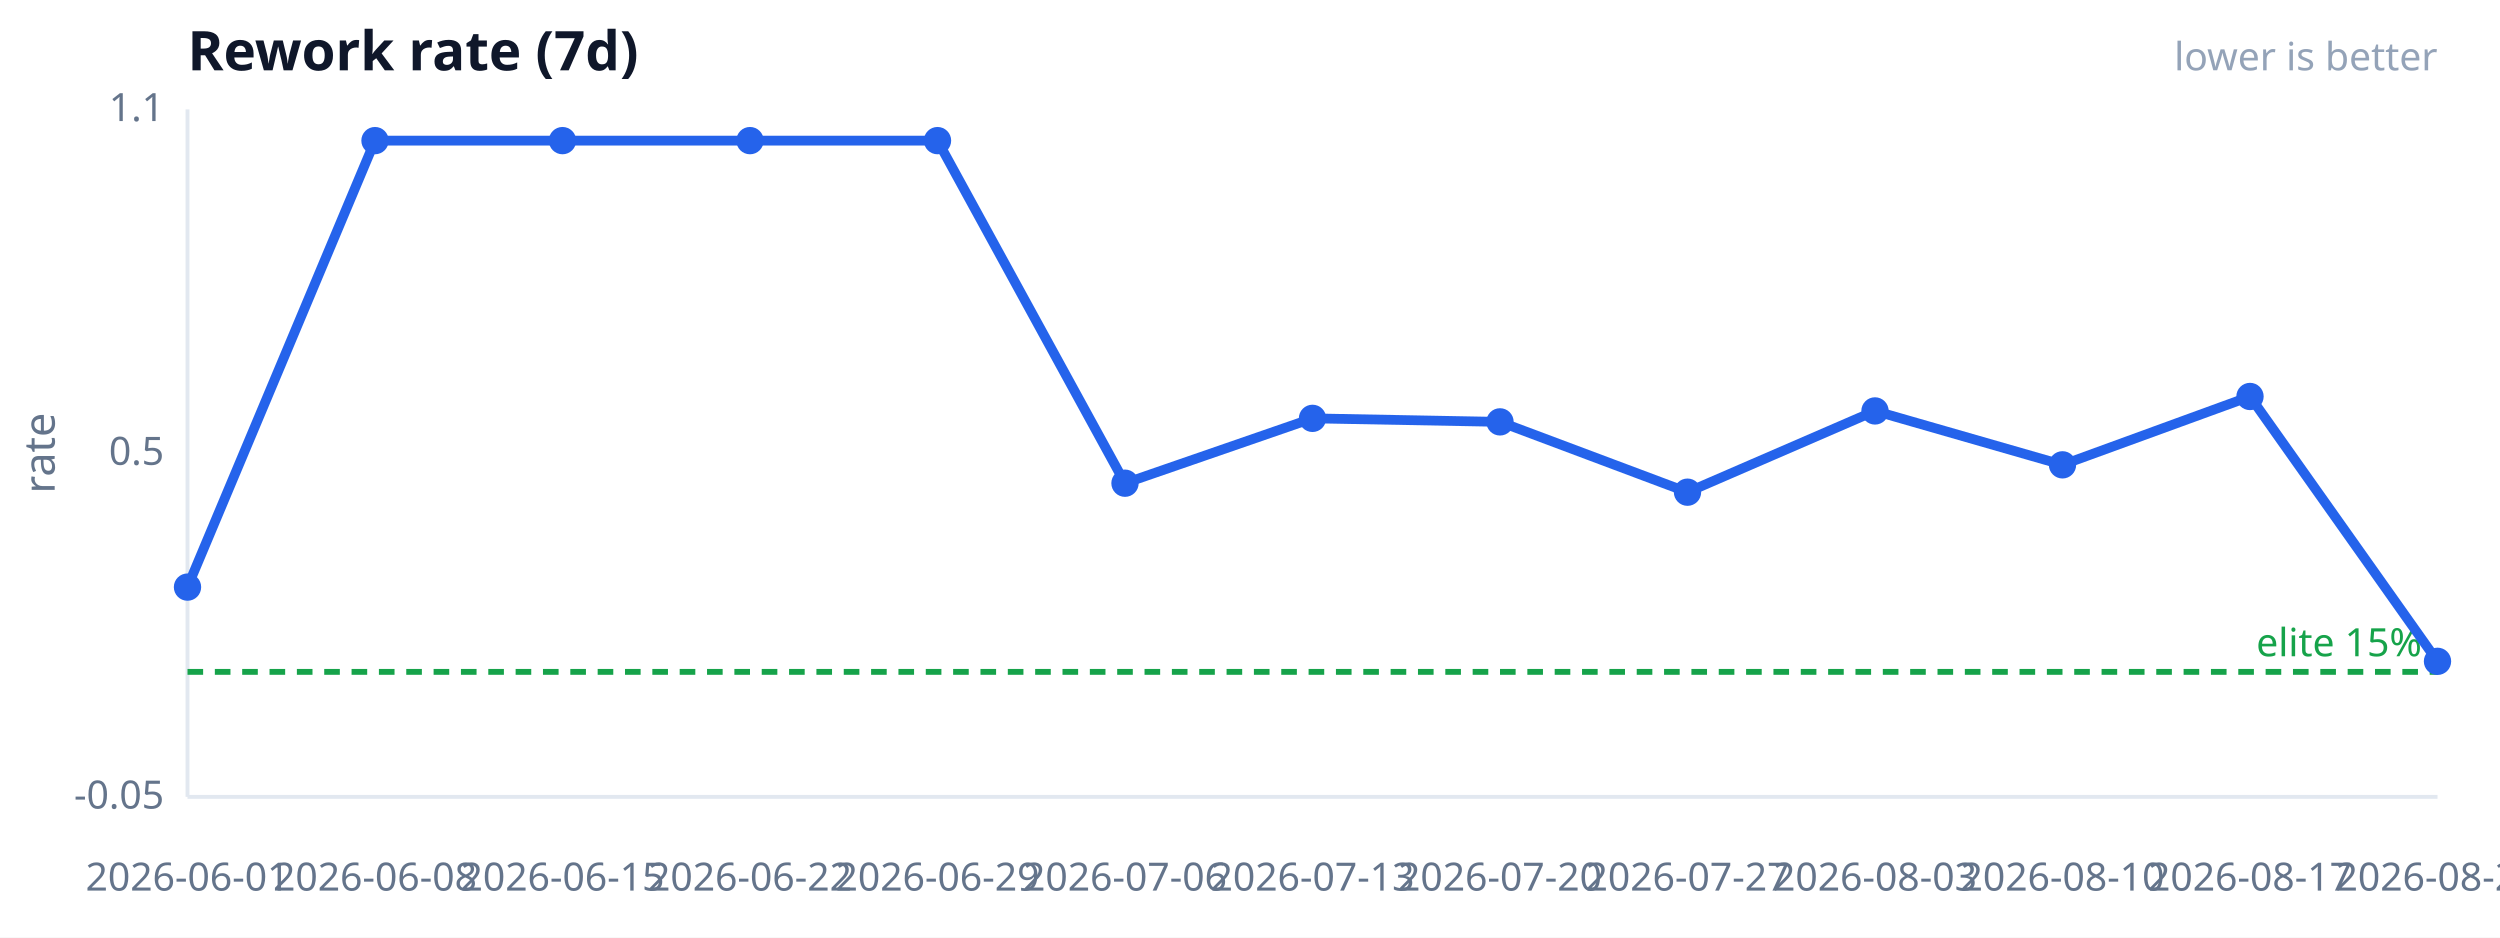
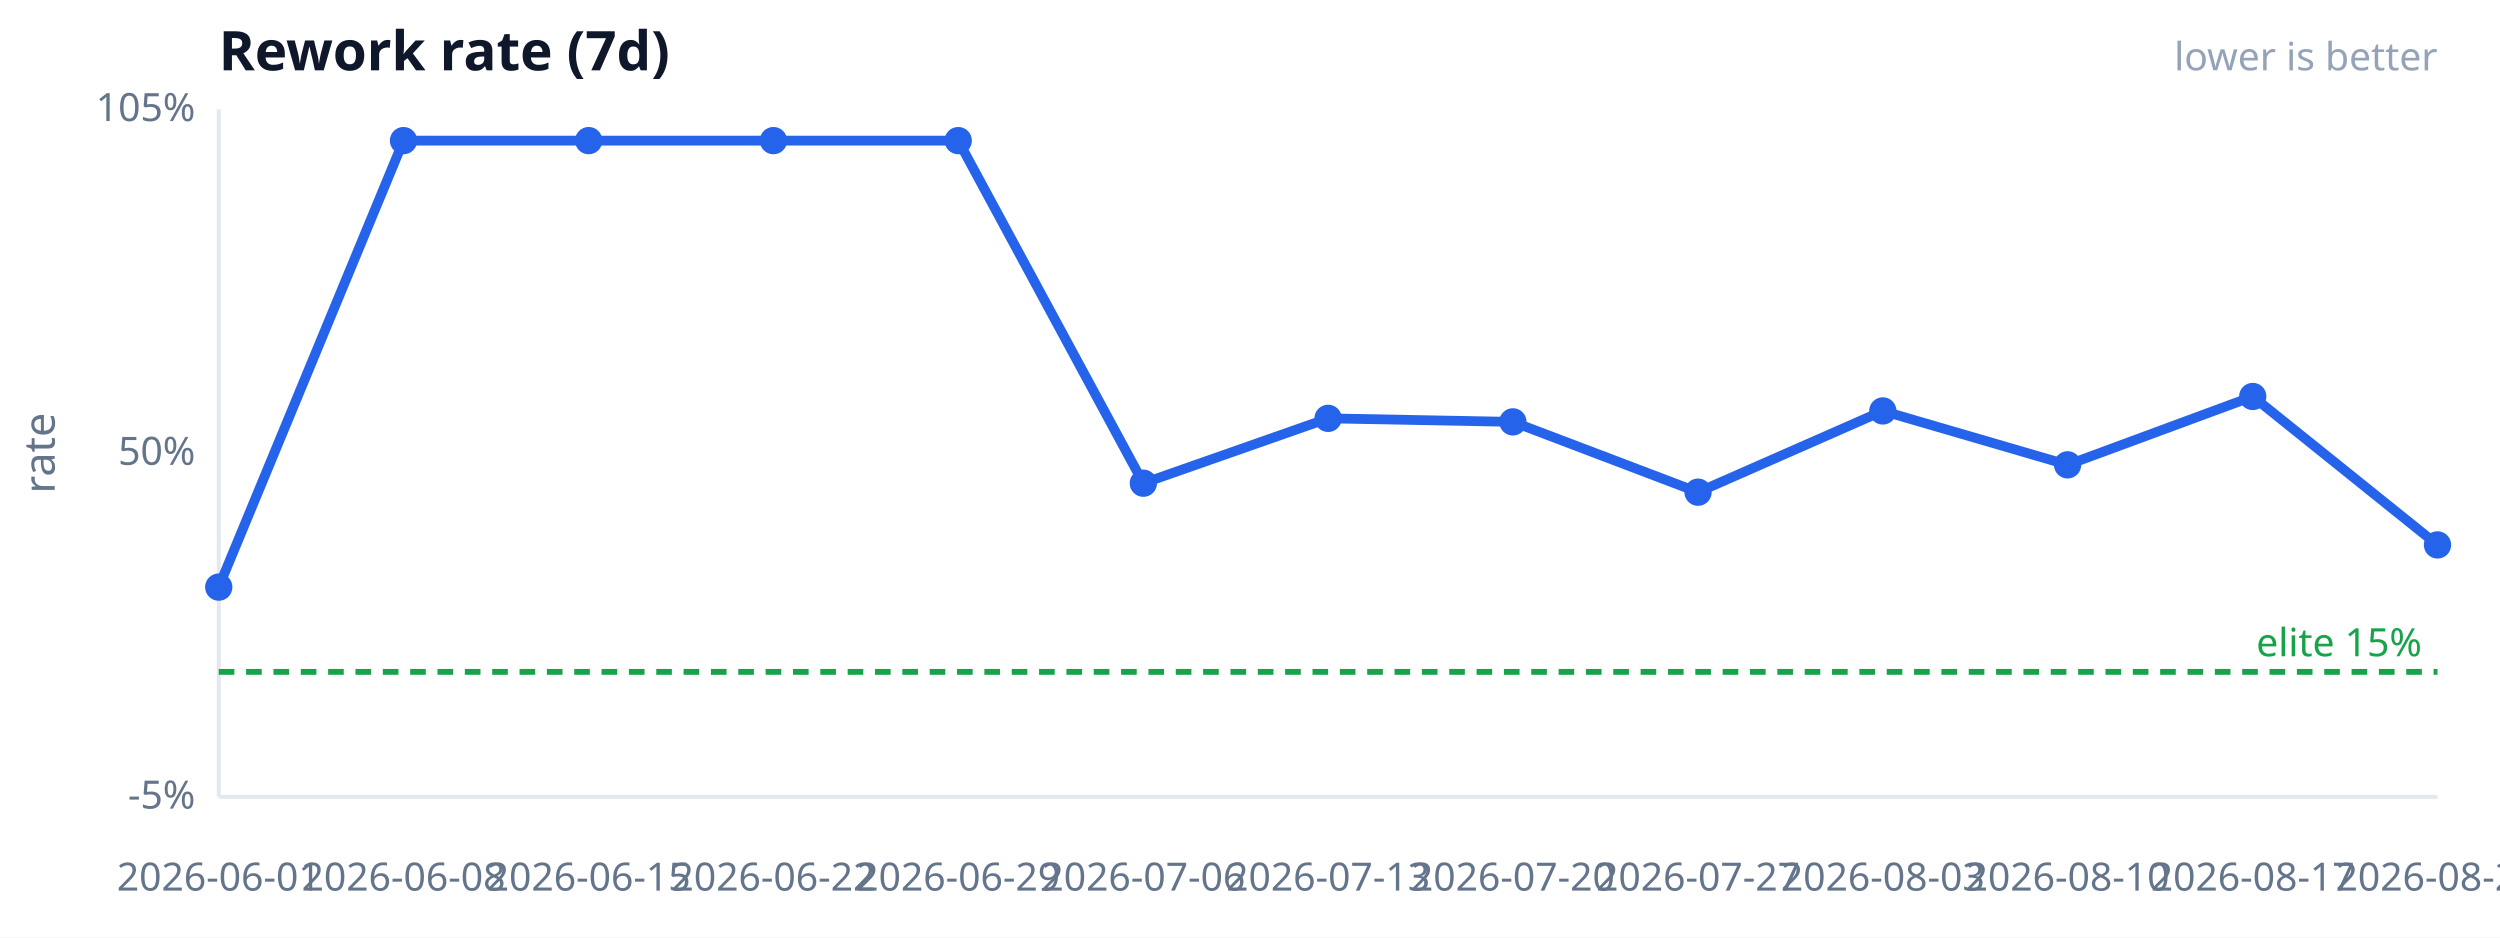
<svg xmlns="http://www.w3.org/2000/svg" width="640" height="240" viewBox="0 0 640 240">
  <rect width="100%" height="100%" fill="#ffffff" />
-   <text x="48" y="18" font-family="system-ui,sans-serif" font-size="14" font-weight="600" fill="#0f172a">Rework rate (7d)</text>
+   <text x="56" y="18" font-family="system-ui,sans-serif" font-size="14" font-weight="600" fill="#0f172a">Rework rate (7d)</text>
  <text x="624" y="18" text-anchor="end" font-family="system-ui,sans-serif" font-size="10" fill="#94a3b8">lower is better</text>
-   <line x1="48" y1="28" x2="48" y2="204" stroke="#e2e8f0" />
-   <line x1="48" y1="204" x2="624" y2="204" stroke="#e2e8f0" />
-   <text x="42" y="207.0" text-anchor="end" font-family="system-ui,sans-serif" font-size="10" fill="#64748b">-0.05</text>
-   <text x="42" y="119.0" text-anchor="end" font-family="system-ui,sans-serif" font-size="10" fill="#64748b">0.5</text>
-   <text x="42" y="31.0" text-anchor="end" font-family="system-ui,sans-serif" font-size="10" fill="#64748b">1.1</text>
+   <line x1="56" y1="28" x2="56" y2="204" stroke="#e2e8f0" />
+   <line x1="56" y1="204" x2="624" y2="204" stroke="#e2e8f0" />
+   <text x="50" y="207.0" text-anchor="end" font-family="system-ui,sans-serif" font-size="10" fill="#64748b">-5%</text>
+   <text x="50" y="119.0" text-anchor="end" font-family="system-ui,sans-serif" font-size="10" fill="#64748b">50%</text>
+   <text x="50" y="31.0" text-anchor="end" font-family="system-ui,sans-serif" font-size="10" fill="#64748b">105%</text>
  <text x="14" y="116.0" transform="rotate(-90 14 116.0)" text-anchor="middle" font-family="system-ui,sans-serif" font-size="11" fill="#64748b">rate</text>
-   <line x1="48" y1="172.0" x2="624" y2="172.0" stroke="#16a34a" stroke-dasharray="4 3" stroke-width="1.5" />
+   <line x1="56" y1="172.0" x2="624" y2="172.0" stroke="#16a34a" stroke-dasharray="4 3" stroke-width="1.5" />
  <text x="620" y="168.0" text-anchor="end" font-family="system-ui,sans-serif" font-size="10" fill="#16a34a">elite 15%</text>
-   <polyline fill="none" stroke="#2563eb" stroke-width="2.5" points="48.0,150.3 96.0,36.0 144.0,36.0 192.0,36.0 240.0,36.0 288.0,123.7 336.0,107.1 384.0,108.0 432.0,126.0 480.0,105.2 528.0,119.0 576.0,101.5 624.0,169.3" />
-   <circle cx="48.0" cy="150.3" r="3.5" fill="#2563eb" />
-   <circle cx="96.0" cy="36.0" r="3.5" fill="#2563eb" />
-   <circle cx="144.0" cy="36.0" r="3.5" fill="#2563eb" />
-   <circle cx="192.0" cy="36.0" r="3.5" fill="#2563eb" />
-   <circle cx="240.0" cy="36.0" r="3.5" fill="#2563eb" />
-   <circle cx="288.0" cy="123.7" r="3.5" fill="#2563eb" />
-   <circle cx="336.0" cy="107.1" r="3.5" fill="#2563eb" />
-   <circle cx="384.0" cy="108.0" r="3.5" fill="#2563eb" />
-   <circle cx="432.0" cy="126.0" r="3.5" fill="#2563eb" />
-   <circle cx="480.0" cy="105.2" r="3.5" fill="#2563eb" />
-   <circle cx="528.0" cy="119.0" r="3.5" fill="#2563eb" />
-   <circle cx="576.0" cy="101.5" r="3.5" fill="#2563eb" />
-   <circle cx="624.0" cy="169.3" r="3.5" fill="#2563eb" />
-   <text x="48.0" y="228" text-anchor="middle" font-family="system-ui,sans-serif" font-size="10" fill="#64748b">2026-06-01</text>
-   <text x="96.0" y="228" text-anchor="middle" font-family="system-ui,sans-serif" font-size="10" fill="#64748b">2026-06-08</text>
-   <text x="144.0" y="228" text-anchor="middle" font-family="system-ui,sans-serif" font-size="10" fill="#64748b">2026-06-15</text>
-   <text x="192.0" y="228" text-anchor="middle" font-family="system-ui,sans-serif" font-size="10" fill="#64748b">2026-06-22</text>
-   <text x="240.0" y="228" text-anchor="middle" font-family="system-ui,sans-serif" font-size="10" fill="#64748b">2026-06-29</text>
-   <text x="288.0" y="228" text-anchor="middle" font-family="system-ui,sans-serif" font-size="10" fill="#64748b">2026-07-06</text>
-   <text x="336.0" y="228" text-anchor="middle" font-family="system-ui,sans-serif" font-size="10" fill="#64748b">2026-07-13</text>
-   <text x="384.0" y="228" text-anchor="middle" font-family="system-ui,sans-serif" font-size="10" fill="#64748b">2026-07-20</text>
-   <text x="432.0" y="228" text-anchor="middle" font-family="system-ui,sans-serif" font-size="10" fill="#64748b">2026-07-27</text>
-   <text x="480.0" y="228" text-anchor="middle" font-family="system-ui,sans-serif" font-size="10" fill="#64748b">2026-08-03</text>
-   <text x="528.0" y="228" text-anchor="middle" font-family="system-ui,sans-serif" font-size="10" fill="#64748b">2026-08-10</text>
-   <text x="576.0" y="228" text-anchor="middle" font-family="system-ui,sans-serif" font-size="10" fill="#64748b">2026-08-17</text>
-   <text x="624.0" y="228" text-anchor="middle" font-family="system-ui,sans-serif" font-size="10" fill="#64748b">2026-08-24</text>
+   <polyline fill="none" stroke="#2563eb" stroke-width="2.5" points="56.0,150.3 103.3,36.0 150.7,36.0 198.0,36.0 245.3,36.0 292.7,123.7 340.0,107.1 387.3,108.0 434.7,126.0 482.0,105.2 529.3,119.0 576.7,101.5 624.0,139.5" />
+   <circle cx="56.0" cy="150.3" r="3.5" fill="#2563eb" />
+   <circle cx="103.3" cy="36.0" r="3.5" fill="#2563eb" />
+   <circle cx="150.7" cy="36.0" r="3.5" fill="#2563eb" />
+   <circle cx="198.0" cy="36.0" r="3.5" fill="#2563eb" />
+   <circle cx="245.3" cy="36.0" r="3.5" fill="#2563eb" />
+   <circle cx="292.7" cy="123.7" r="3.5" fill="#2563eb" />
+   <circle cx="340.0" cy="107.1" r="3.5" fill="#2563eb" />
+   <circle cx="387.3" cy="108.0" r="3.5" fill="#2563eb" />
+   <circle cx="434.7" cy="126.0" r="3.5" fill="#2563eb" />
+   <circle cx="482.0" cy="105.2" r="3.5" fill="#2563eb" />
+   <circle cx="529.3" cy="119.0" r="3.5" fill="#2563eb" />
+   <circle cx="576.7" cy="101.5" r="3.5" fill="#2563eb" />
+   <circle cx="624.0" cy="139.5" r="3.5" fill="#2563eb" />
+   <text x="56.0" y="228" text-anchor="middle" font-family="system-ui,sans-serif" font-size="10" fill="#64748b">2026-06-01</text>
+   <text x="103.3" y="228" text-anchor="middle" font-family="system-ui,sans-serif" font-size="10" fill="#64748b">2026-06-08</text>
+   <text x="150.7" y="228" text-anchor="middle" font-family="system-ui,sans-serif" font-size="10" fill="#64748b">2026-06-15</text>
+   <text x="198.0" y="228" text-anchor="middle" font-family="system-ui,sans-serif" font-size="10" fill="#64748b">2026-06-22</text>
+   <text x="245.3" y="228" text-anchor="middle" font-family="system-ui,sans-serif" font-size="10" fill="#64748b">2026-06-29</text>
+   <text x="292.7" y="228" text-anchor="middle" font-family="system-ui,sans-serif" font-size="10" fill="#64748b">2026-07-06</text>
+   <text x="340.0" y="228" text-anchor="middle" font-family="system-ui,sans-serif" font-size="10" fill="#64748b">2026-07-13</text>
+   <text x="387.3" y="228" text-anchor="middle" font-family="system-ui,sans-serif" font-size="10" fill="#64748b">2026-07-20</text>
+   <text x="434.7" y="228" text-anchor="middle" font-family="system-ui,sans-serif" font-size="10" fill="#64748b">2026-07-27</text>
+   <text x="482.0" y="228" text-anchor="middle" font-family="system-ui,sans-serif" font-size="10" fill="#64748b">2026-08-03</text>
+   <text x="529.3" y="228" text-anchor="middle" font-family="system-ui,sans-serif" font-size="10" fill="#64748b">2026-08-10</text>
+   <text x="576.7" y="228" text-anchor="middle" font-family="system-ui,sans-serif" font-size="10" fill="#64748b">2026-08-17</text>
+   <text x="624.0" y="228" text-anchor="middle" font-family="system-ui,sans-serif" font-size="10" fill="#64748b">2026-08-25</text>
</svg>
